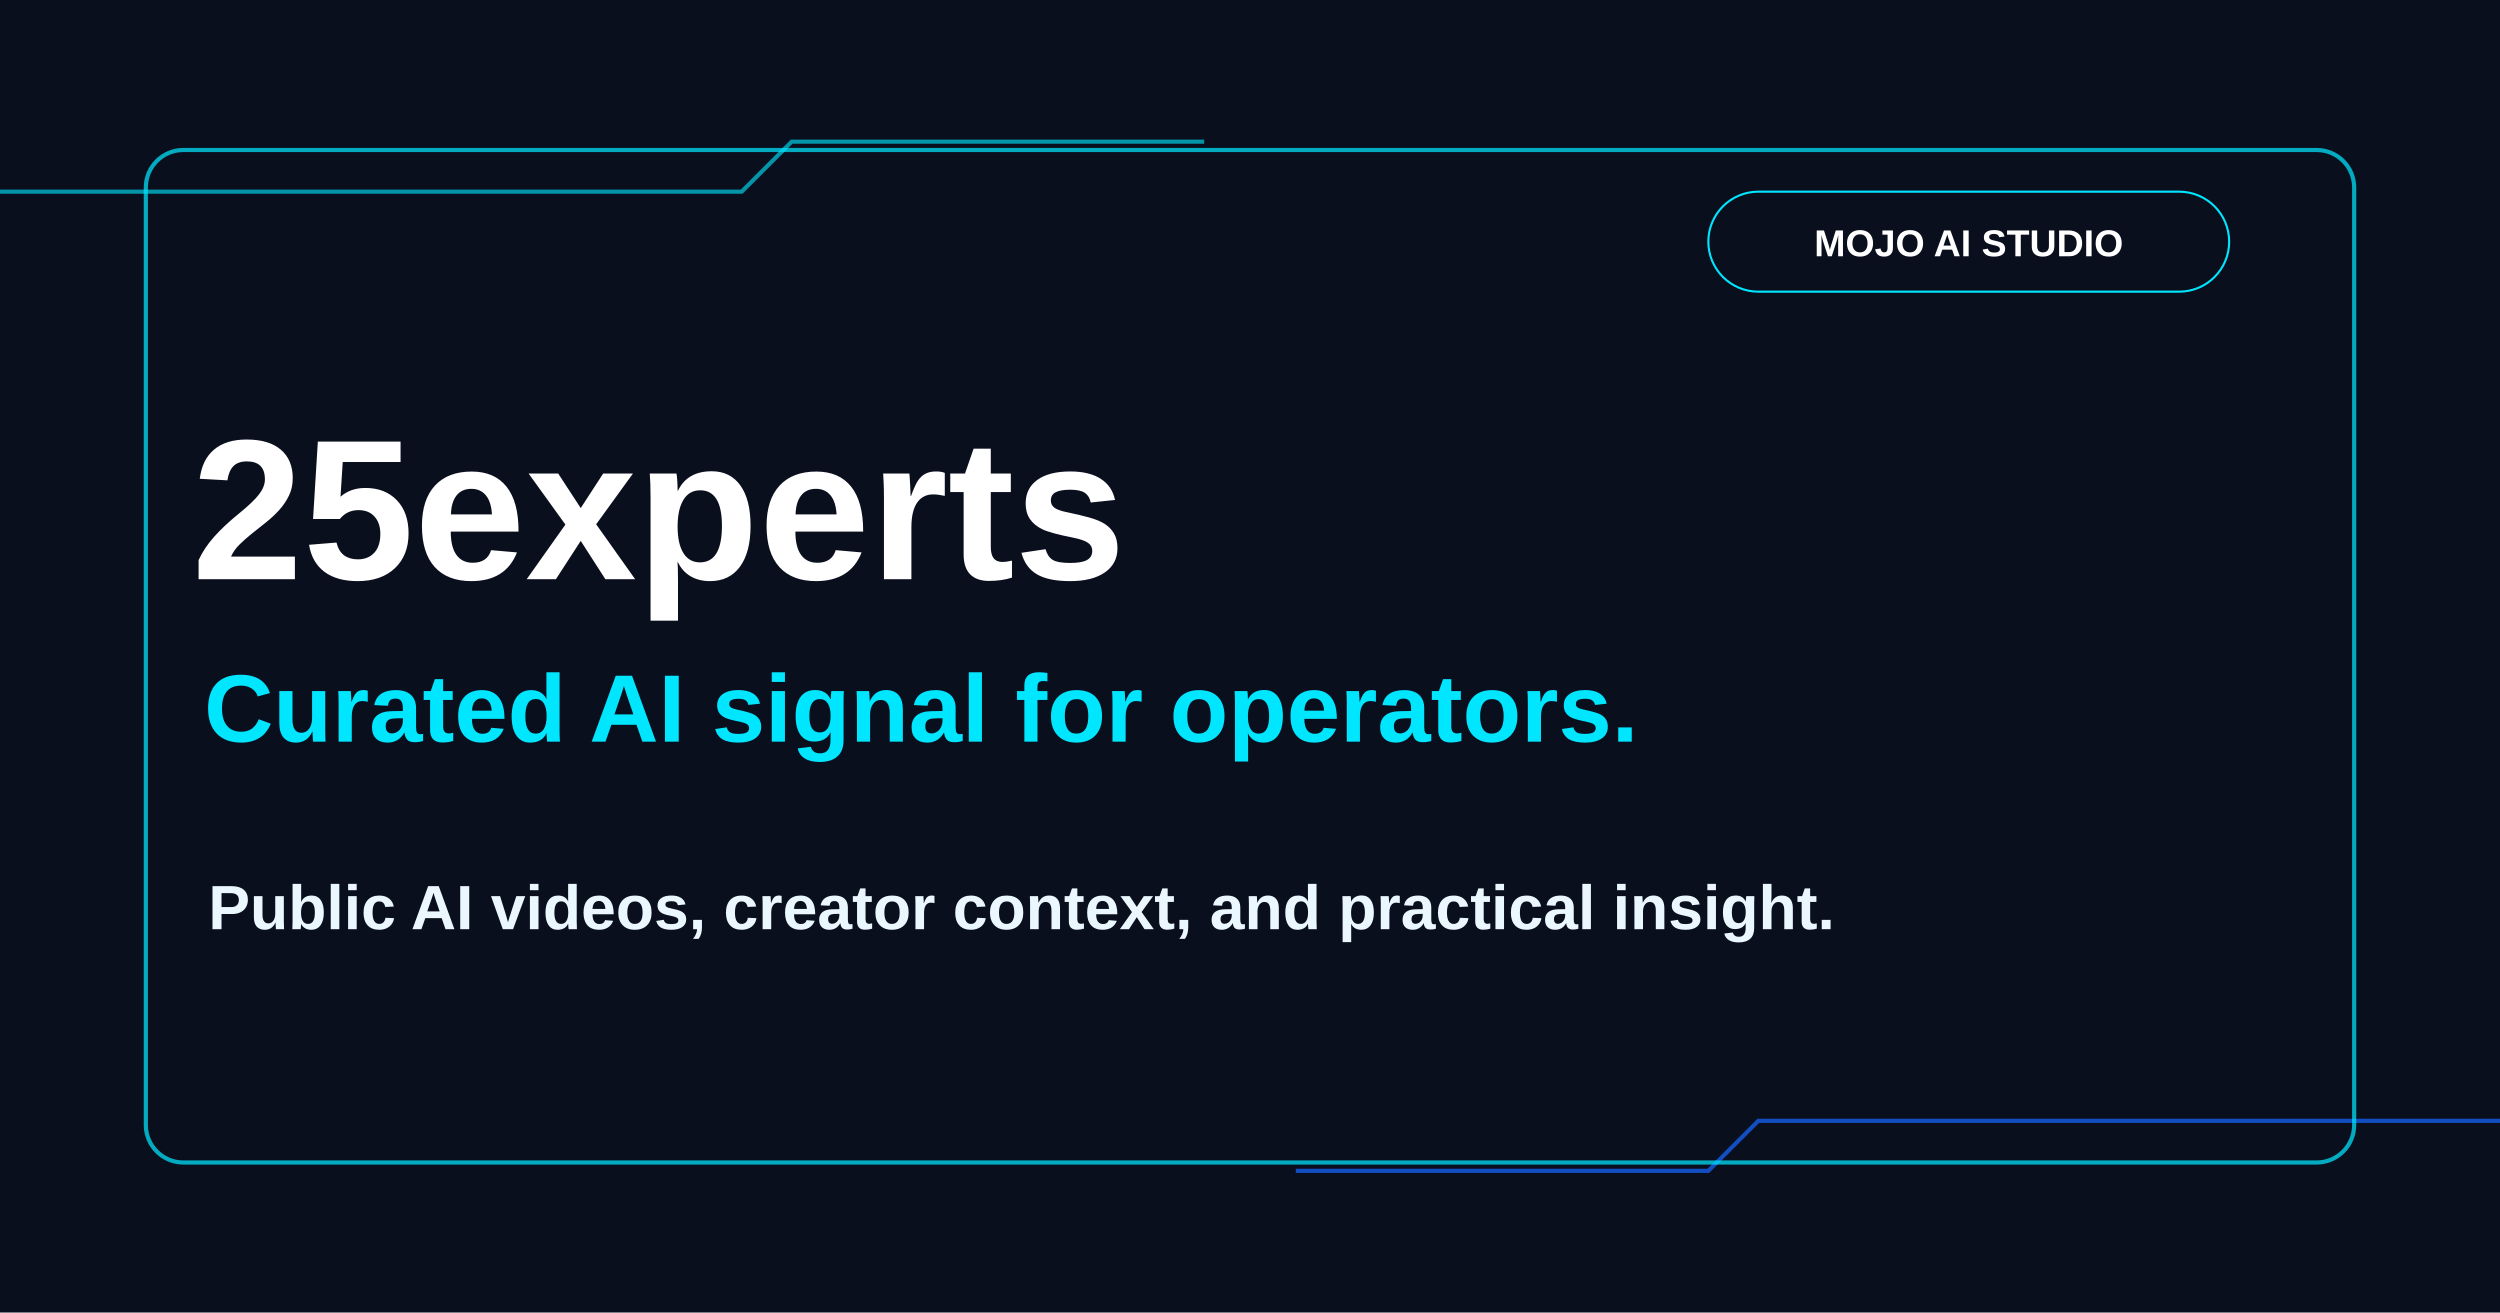
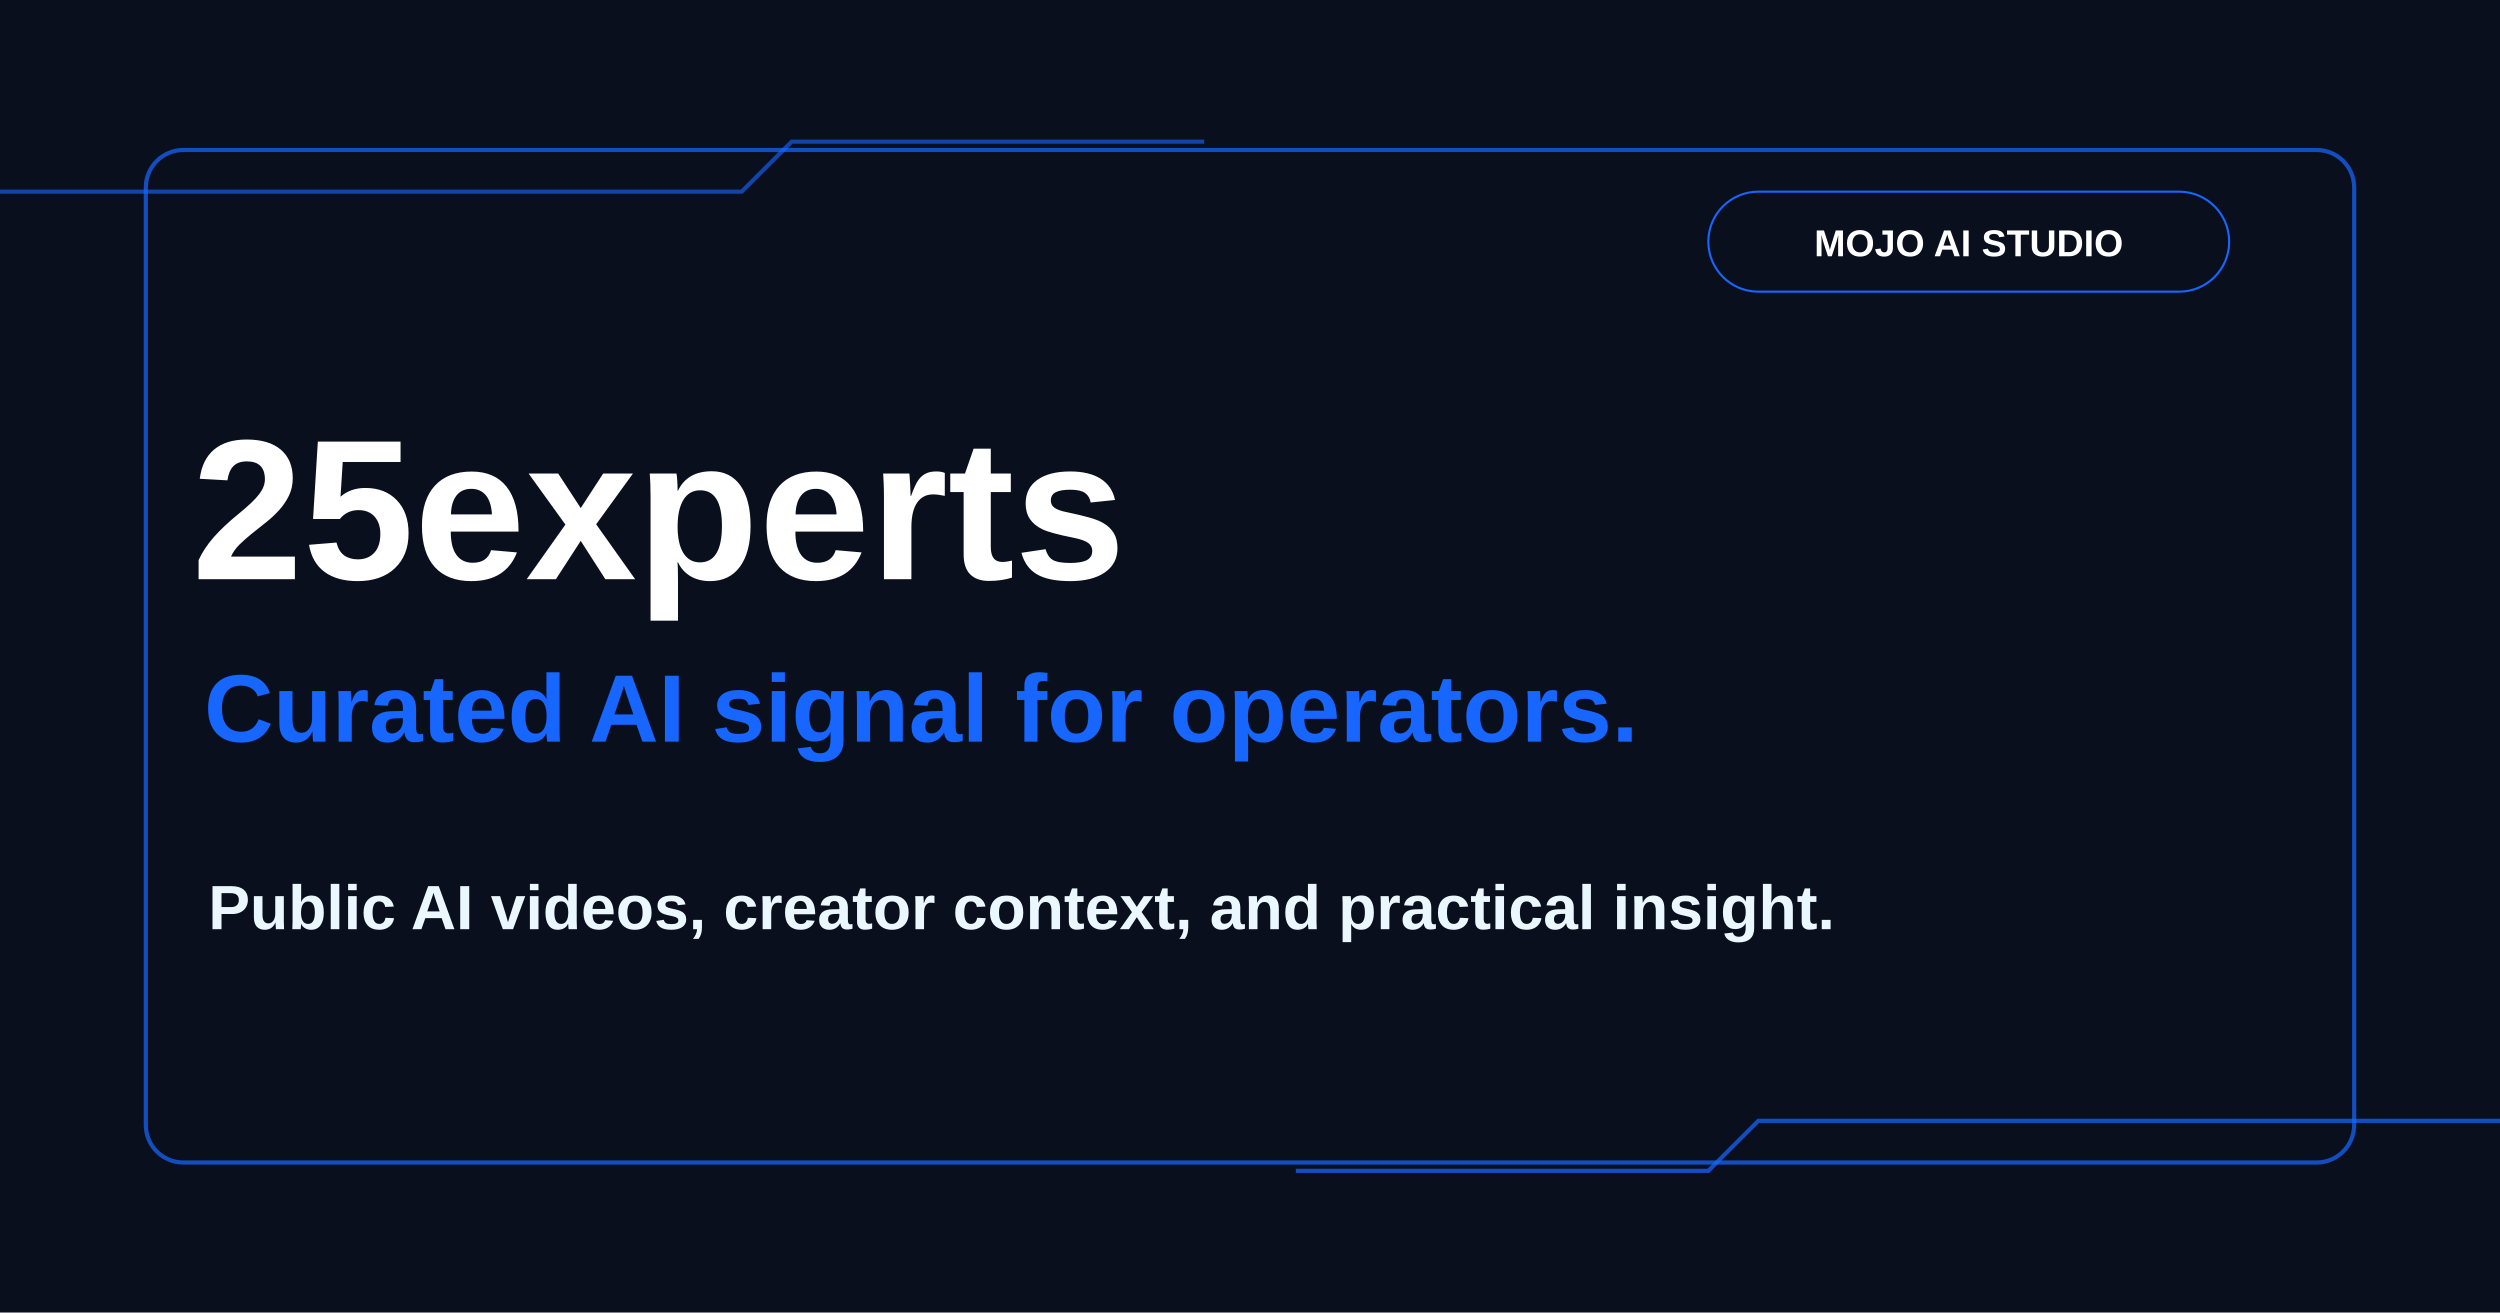
<svg xmlns="http://www.w3.org/2000/svg" width="1200" height="630" viewBox="0 0 1200 630" role="img" aria-label="25experts by Mojo AI Studio">
  <rect width="1200" height="630" fill="#0A0F1E" />
-   <path d="M0 92h356l24-24h198" fill="none" stroke="#00E6FF" stroke-width="2" opacity=".62" />
+   <path d="M0 92h356l24-24h198" fill="none" stroke="#1666FF" stroke-width="2" opacity=".62" />
  <path d="M1200 538H844l-24 24H622" fill="none" stroke="#1666FF" stroke-width="2" opacity=".72" />
-   <rect x="70" y="72" width="1060" height="486" rx="18" fill="none" stroke="#00E6FF" stroke-width="2" opacity=".72" />
-   <rect x="820" y="92" width="250" height="48" rx="24" fill="#0A0F1E" stroke="#00E6FF" />
+   <rect x="70" y="72" width="1060" height="486" rx="18" fill="none" stroke="#1666FF" stroke-width="2" opacity=".72" />
+   <rect x="820" y="92" width="250" height="48" rx="24" fill="#0A0F1E" stroke="#1666FF" />
  <text x="945" y="123" text-anchor="middle" font-family="Montserrat, Arial, sans-serif" font-size="18" font-weight="800" fill="#ffffff">MOJO AI STUDIO</text>
  <text x="92" y="278" font-family="Montserrat, Arial, sans-serif" font-size="96" font-weight="900" fill="#ffffff">25experts</text>
-   <text x="98" y="356" font-family="Montserrat, Arial, sans-serif" font-size="46" font-weight="800" fill="#00E6FF">Curated AI signal for operators.</text>
+   <text x="98" y="356" font-family="Montserrat, Arial, sans-serif" font-size="46" font-weight="800" fill="#1666FF">Curated AI signal for operators.</text>
  <text x="100" y="446" font-family="Montserrat, Arial, sans-serif" font-size="30" font-weight="600" fill="#EAF7FF">Public AI videos, creator context, and practical insight.</text>
</svg>
